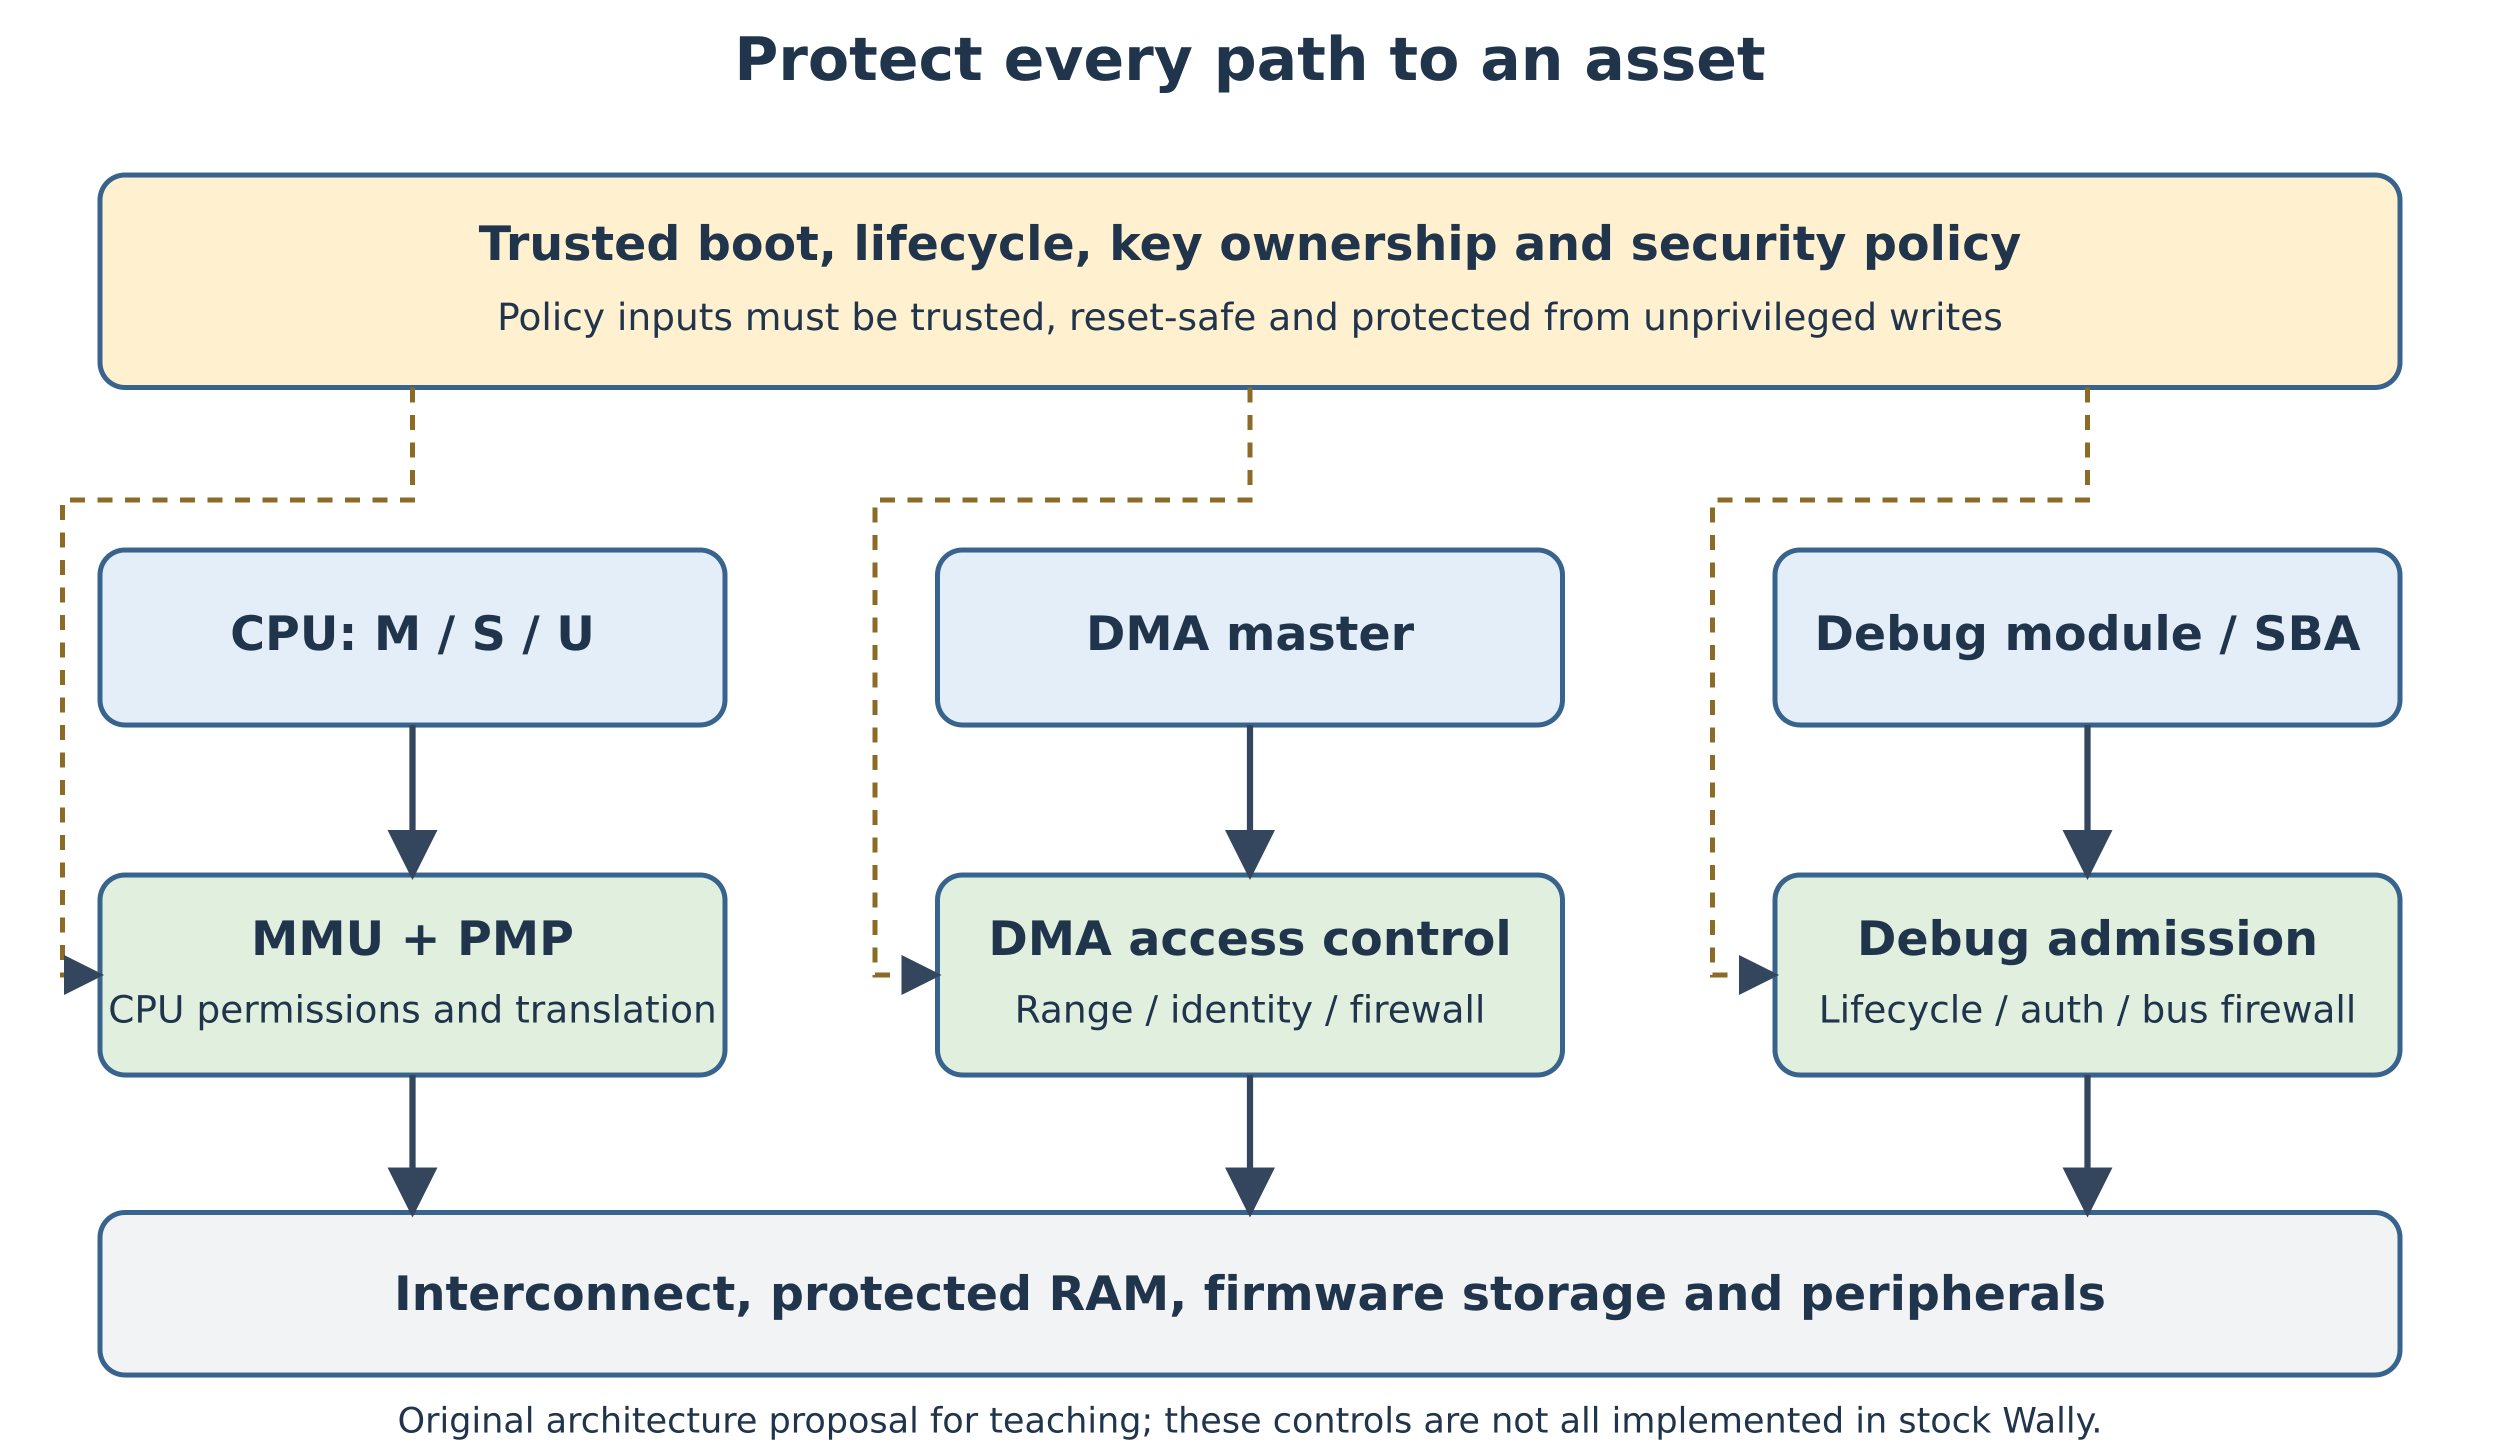
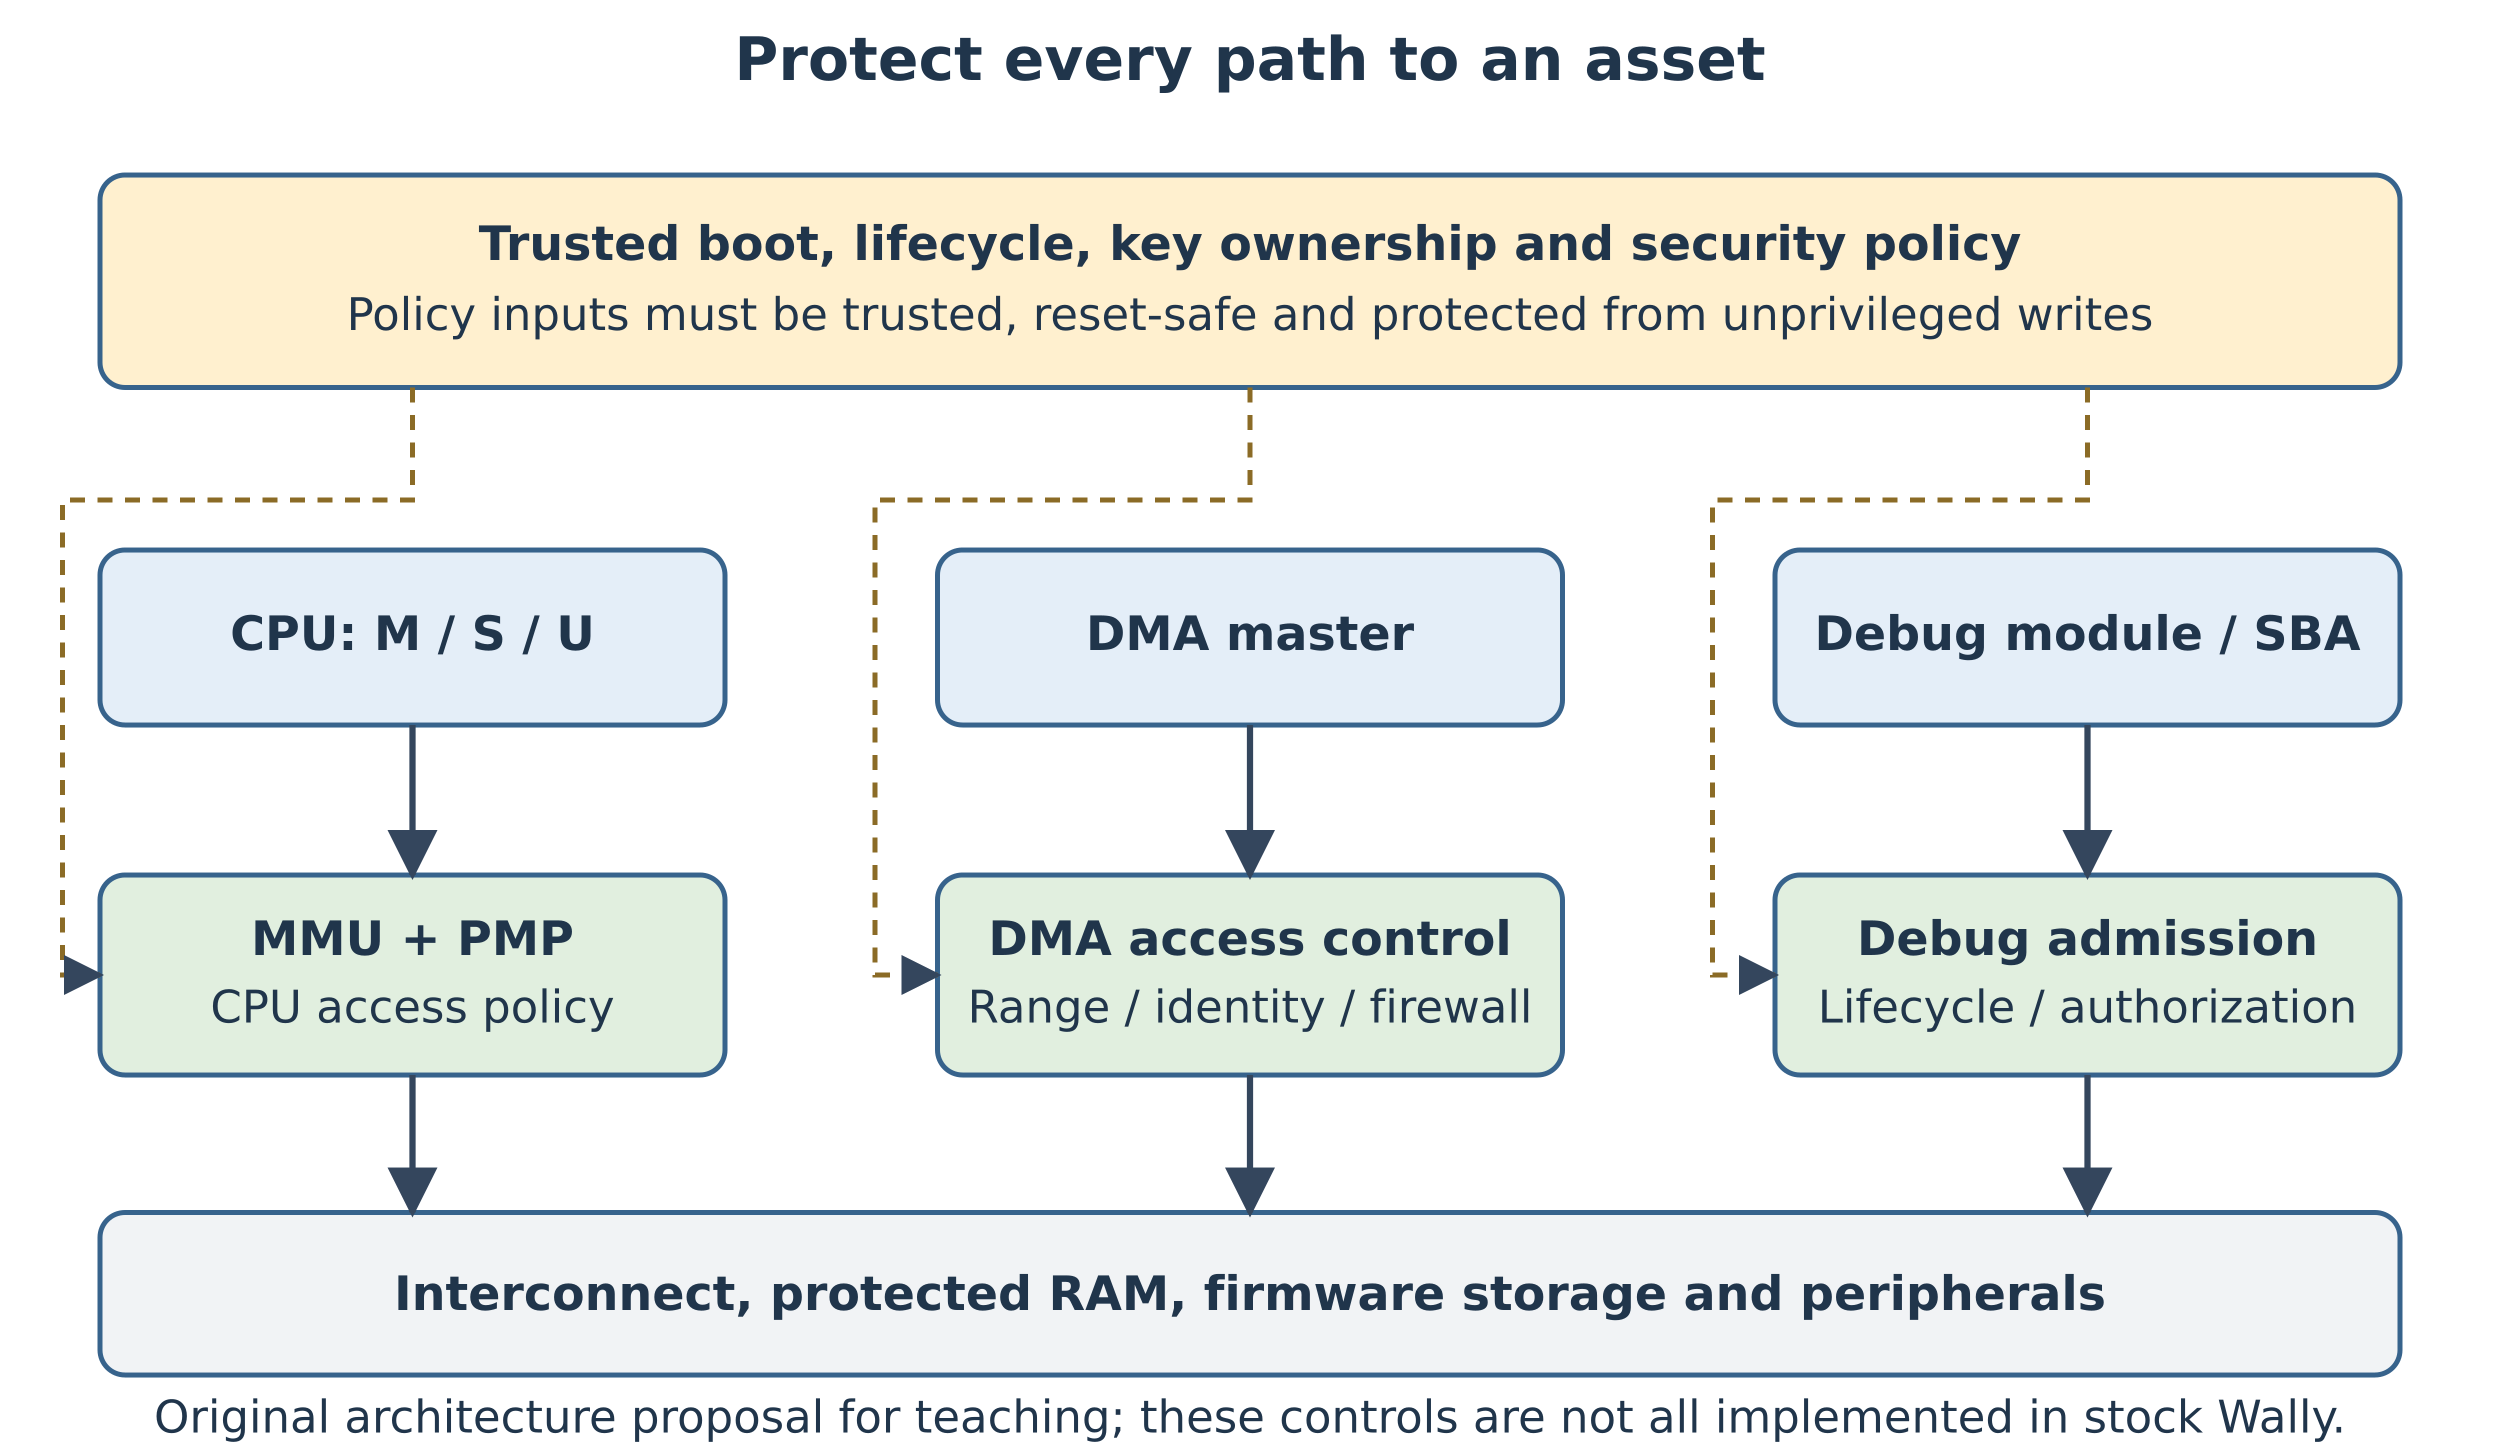
<svg xmlns="http://www.w3.org/2000/svg" width="1000" height="580" viewBox="0 0 1000 580" role="img" aria-labelledby="title desc">
  <defs>
    <marker id="arrow" viewBox="0 0 10 10" refX="9" refY="5" markerWidth="8" markerHeight="8" orient="auto">
      <path d="M0 0L10 5L0 10z" fill="#34465d" />
    </marker>
  </defs>
  <rect width="1000" height="580" fill="white" />
  <g font-family="DejaVu Sans, sans-serif" fill="#20354b" text-anchor="middle">
    <text x="500" y="32" font-size="24" font-weight="bold">Protect every path to an asset</text>
    <g stroke="#37638c" stroke-width="2" fill="#e4eef8">
      <rect x="40" y="70" width="920" height="85" rx="10" fill="#fff0cf" />
      <rect x="40" y="220" width="250" height="70" rx="10" />
      <rect x="375" y="220" width="250" height="70" rx="10" />
      <rect x="710" y="220" width="250" height="70" rx="10" />
      <rect x="40" y="350" width="250" height="80" rx="10" fill="#e1efdf" />
      <rect x="375" y="350" width="250" height="80" rx="10" fill="#e1efdf" />
      <rect x="710" y="350" width="250" height="80" rx="10" fill="#e1efdf" />
      <rect x="40" y="485" width="920" height="65" rx="10" fill="#f1f3f5" />
    </g>
    <g font-size="19" font-weight="bold">
      <text x="500" y="104">Trusted boot, lifecycle, key ownership and security policy</text>
      <text x="165" y="260">CPU: M / S / U</text>
      <text x="500" y="260">DMA master</text>
      <text x="835" y="260">Debug module / SBA</text>
      <text x="165" y="382">MMU + PMP</text>
      <text x="500" y="382">DMA access control</text>
      <text x="835" y="382">Debug admission</text>
      <text x="500" y="524">Interconnect, protected RAM, firmware storage and peripherals</text>
    </g>
-     <g font-size="15">
+     <g font-size="18">
      <text x="500" y="132">Policy inputs must be trusted, reset-safe and protected from unprivileged writes</text>
-       <text x="165" y="409">CPU permissions and translation</text>
+       <text x="165" y="409">CPU access policy</text>
      <text x="500" y="409">Range / identity / firewall</text>
-       <text x="835" y="409">Lifecycle / auth / bus firewall</text>
+       <text x="835" y="409">Lifecycle / authorization</text>
    </g>
    <g stroke="#34465d" stroke-width="2.5" fill="none" marker-end="url(#arrow)">
      <path d="M165 290V350" />
      <path d="M500 290V350" />
      <path d="M835 290V350" />
      <path d="M165 430V485" />
      <path d="M500 430V485" />
      <path d="M835 430V485" />
    </g>
    <g stroke="#8b6b26" stroke-width="2" stroke-dasharray="6 5" fill="none" marker-end="url(#arrow)">
      <path d="M165 155V200H25V390H40" />
      <path d="M500 155V200H350V390H375" />
      <path d="M835 155V200H685V390H710" />
    </g>
-     <text x="500" y="573" font-size="14">Original architecture proposal for teaching; these controls are not all implemented in stock Wally.</text>
+     <text x="500" y="573" font-size="18">Original architecture proposal for teaching; these controls are not all implemented in stock Wally.</text>
  </g>
</svg>
